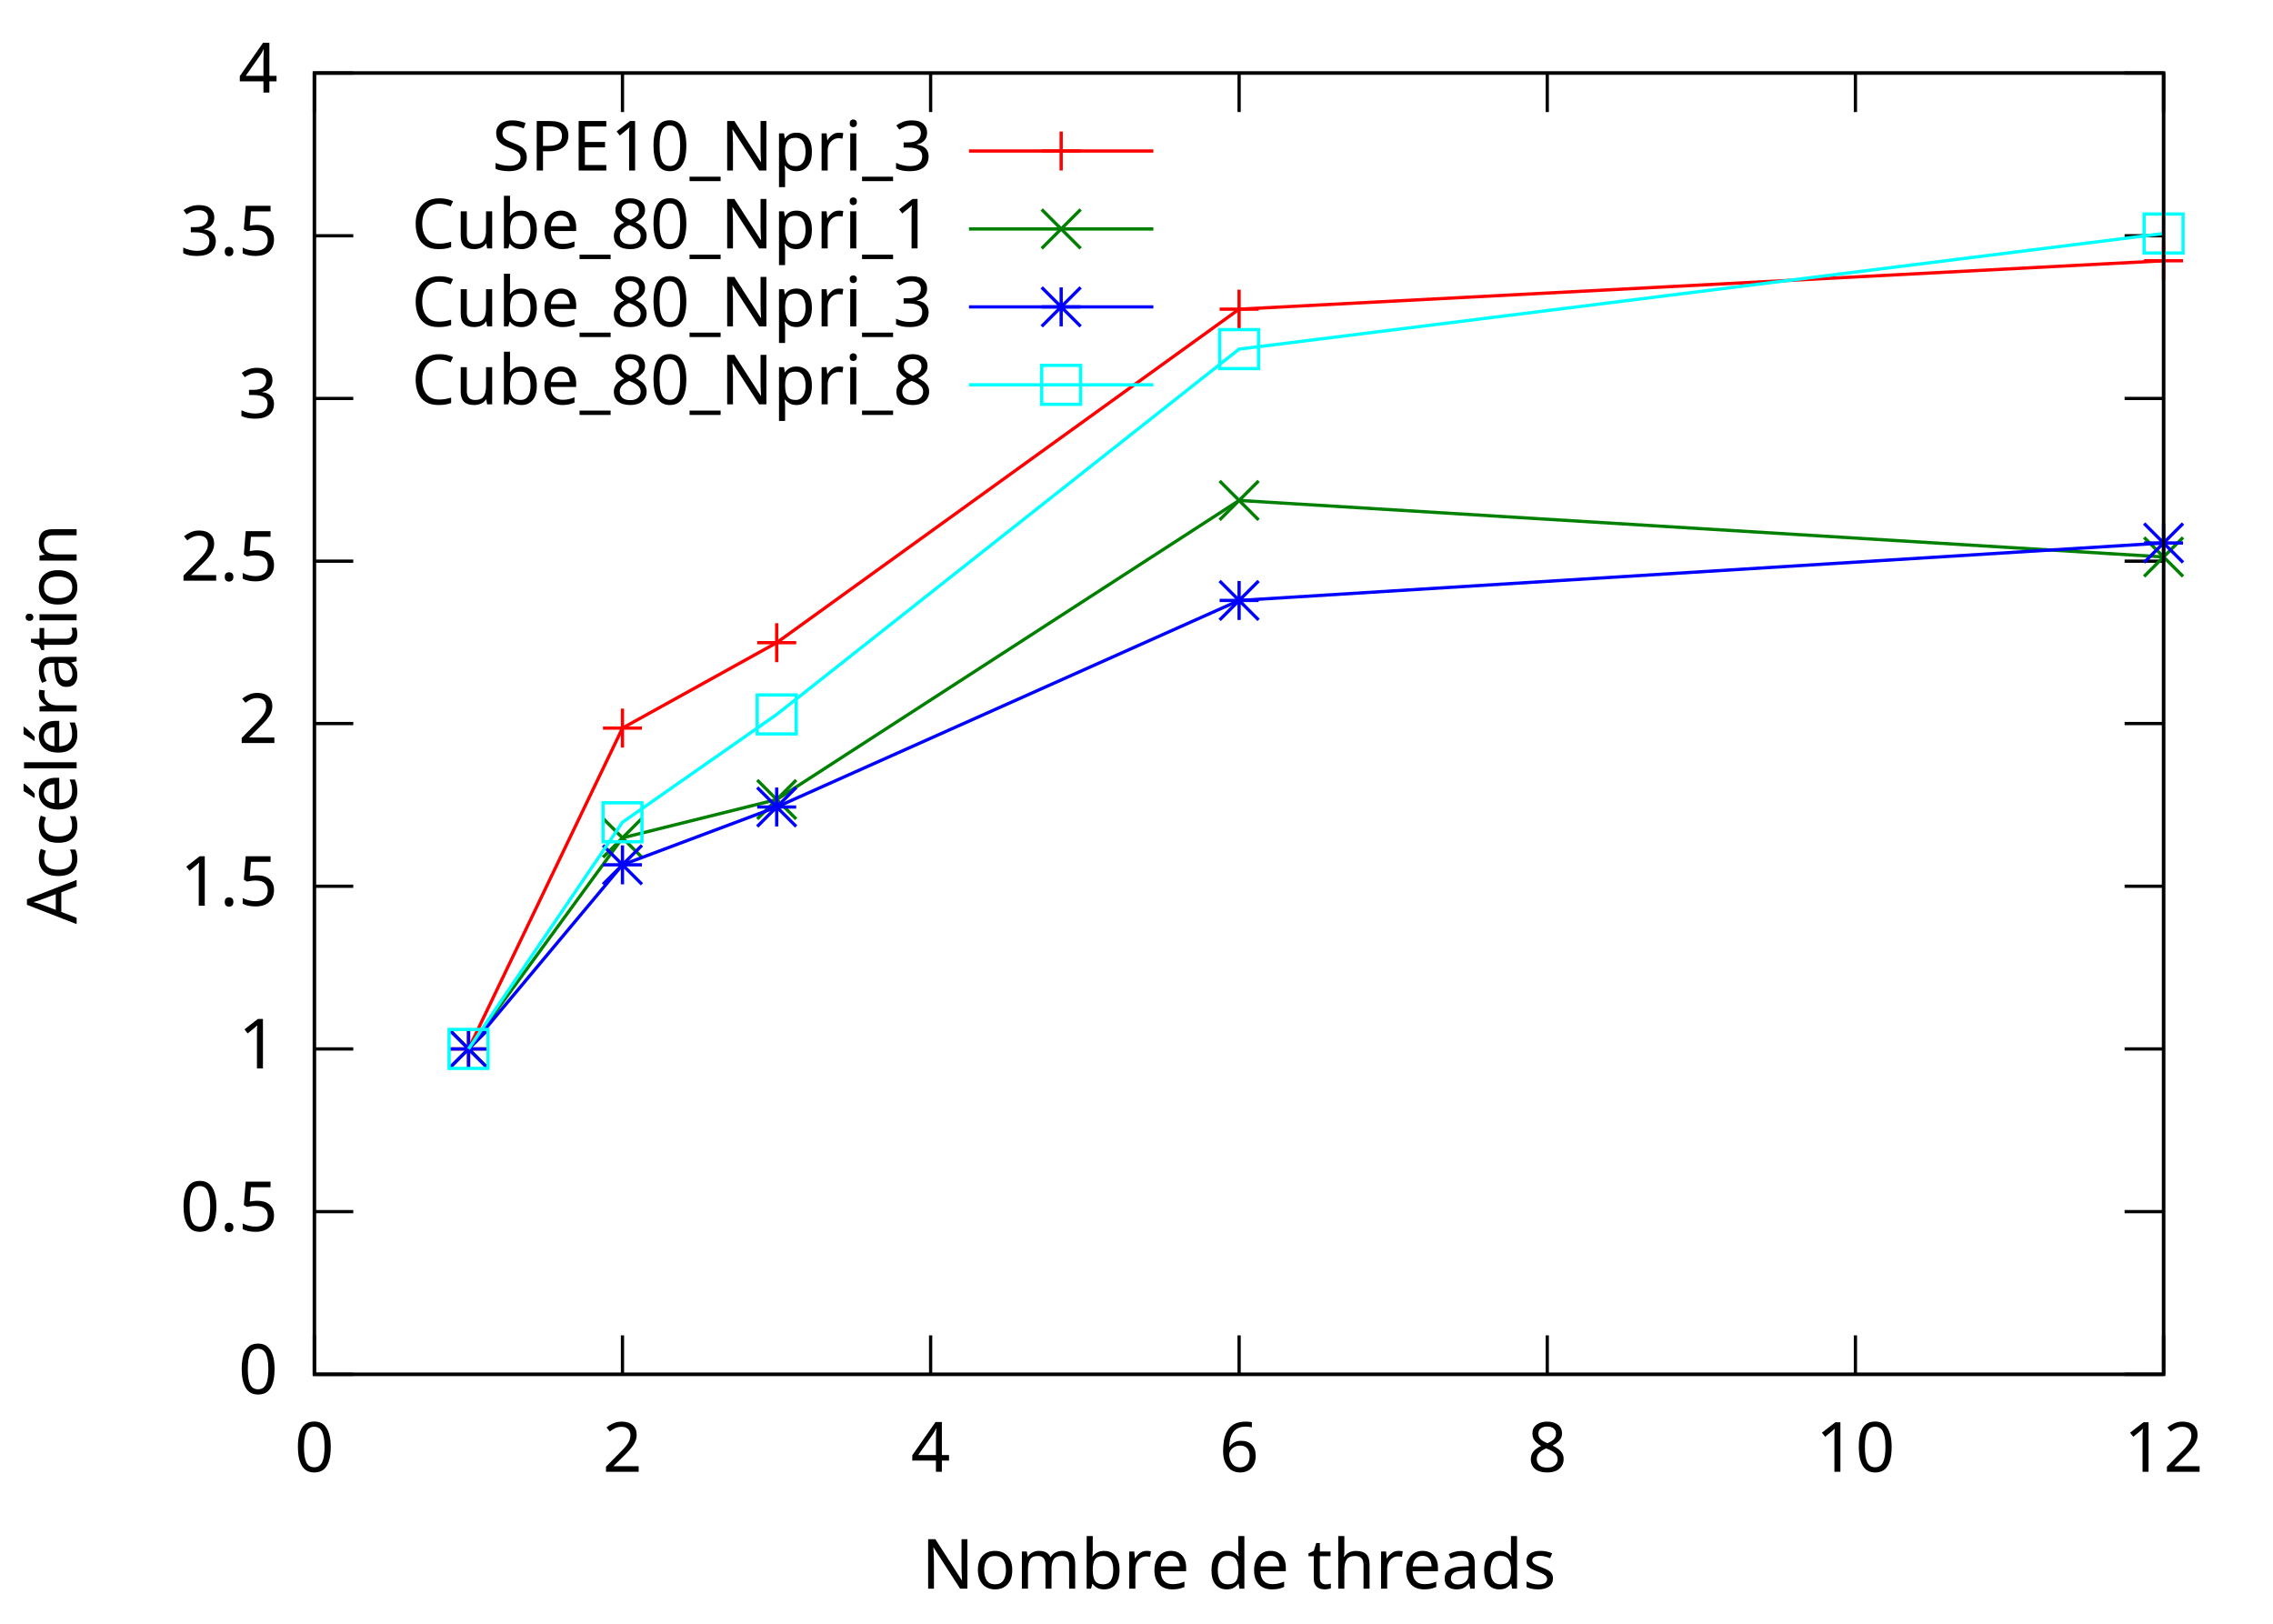
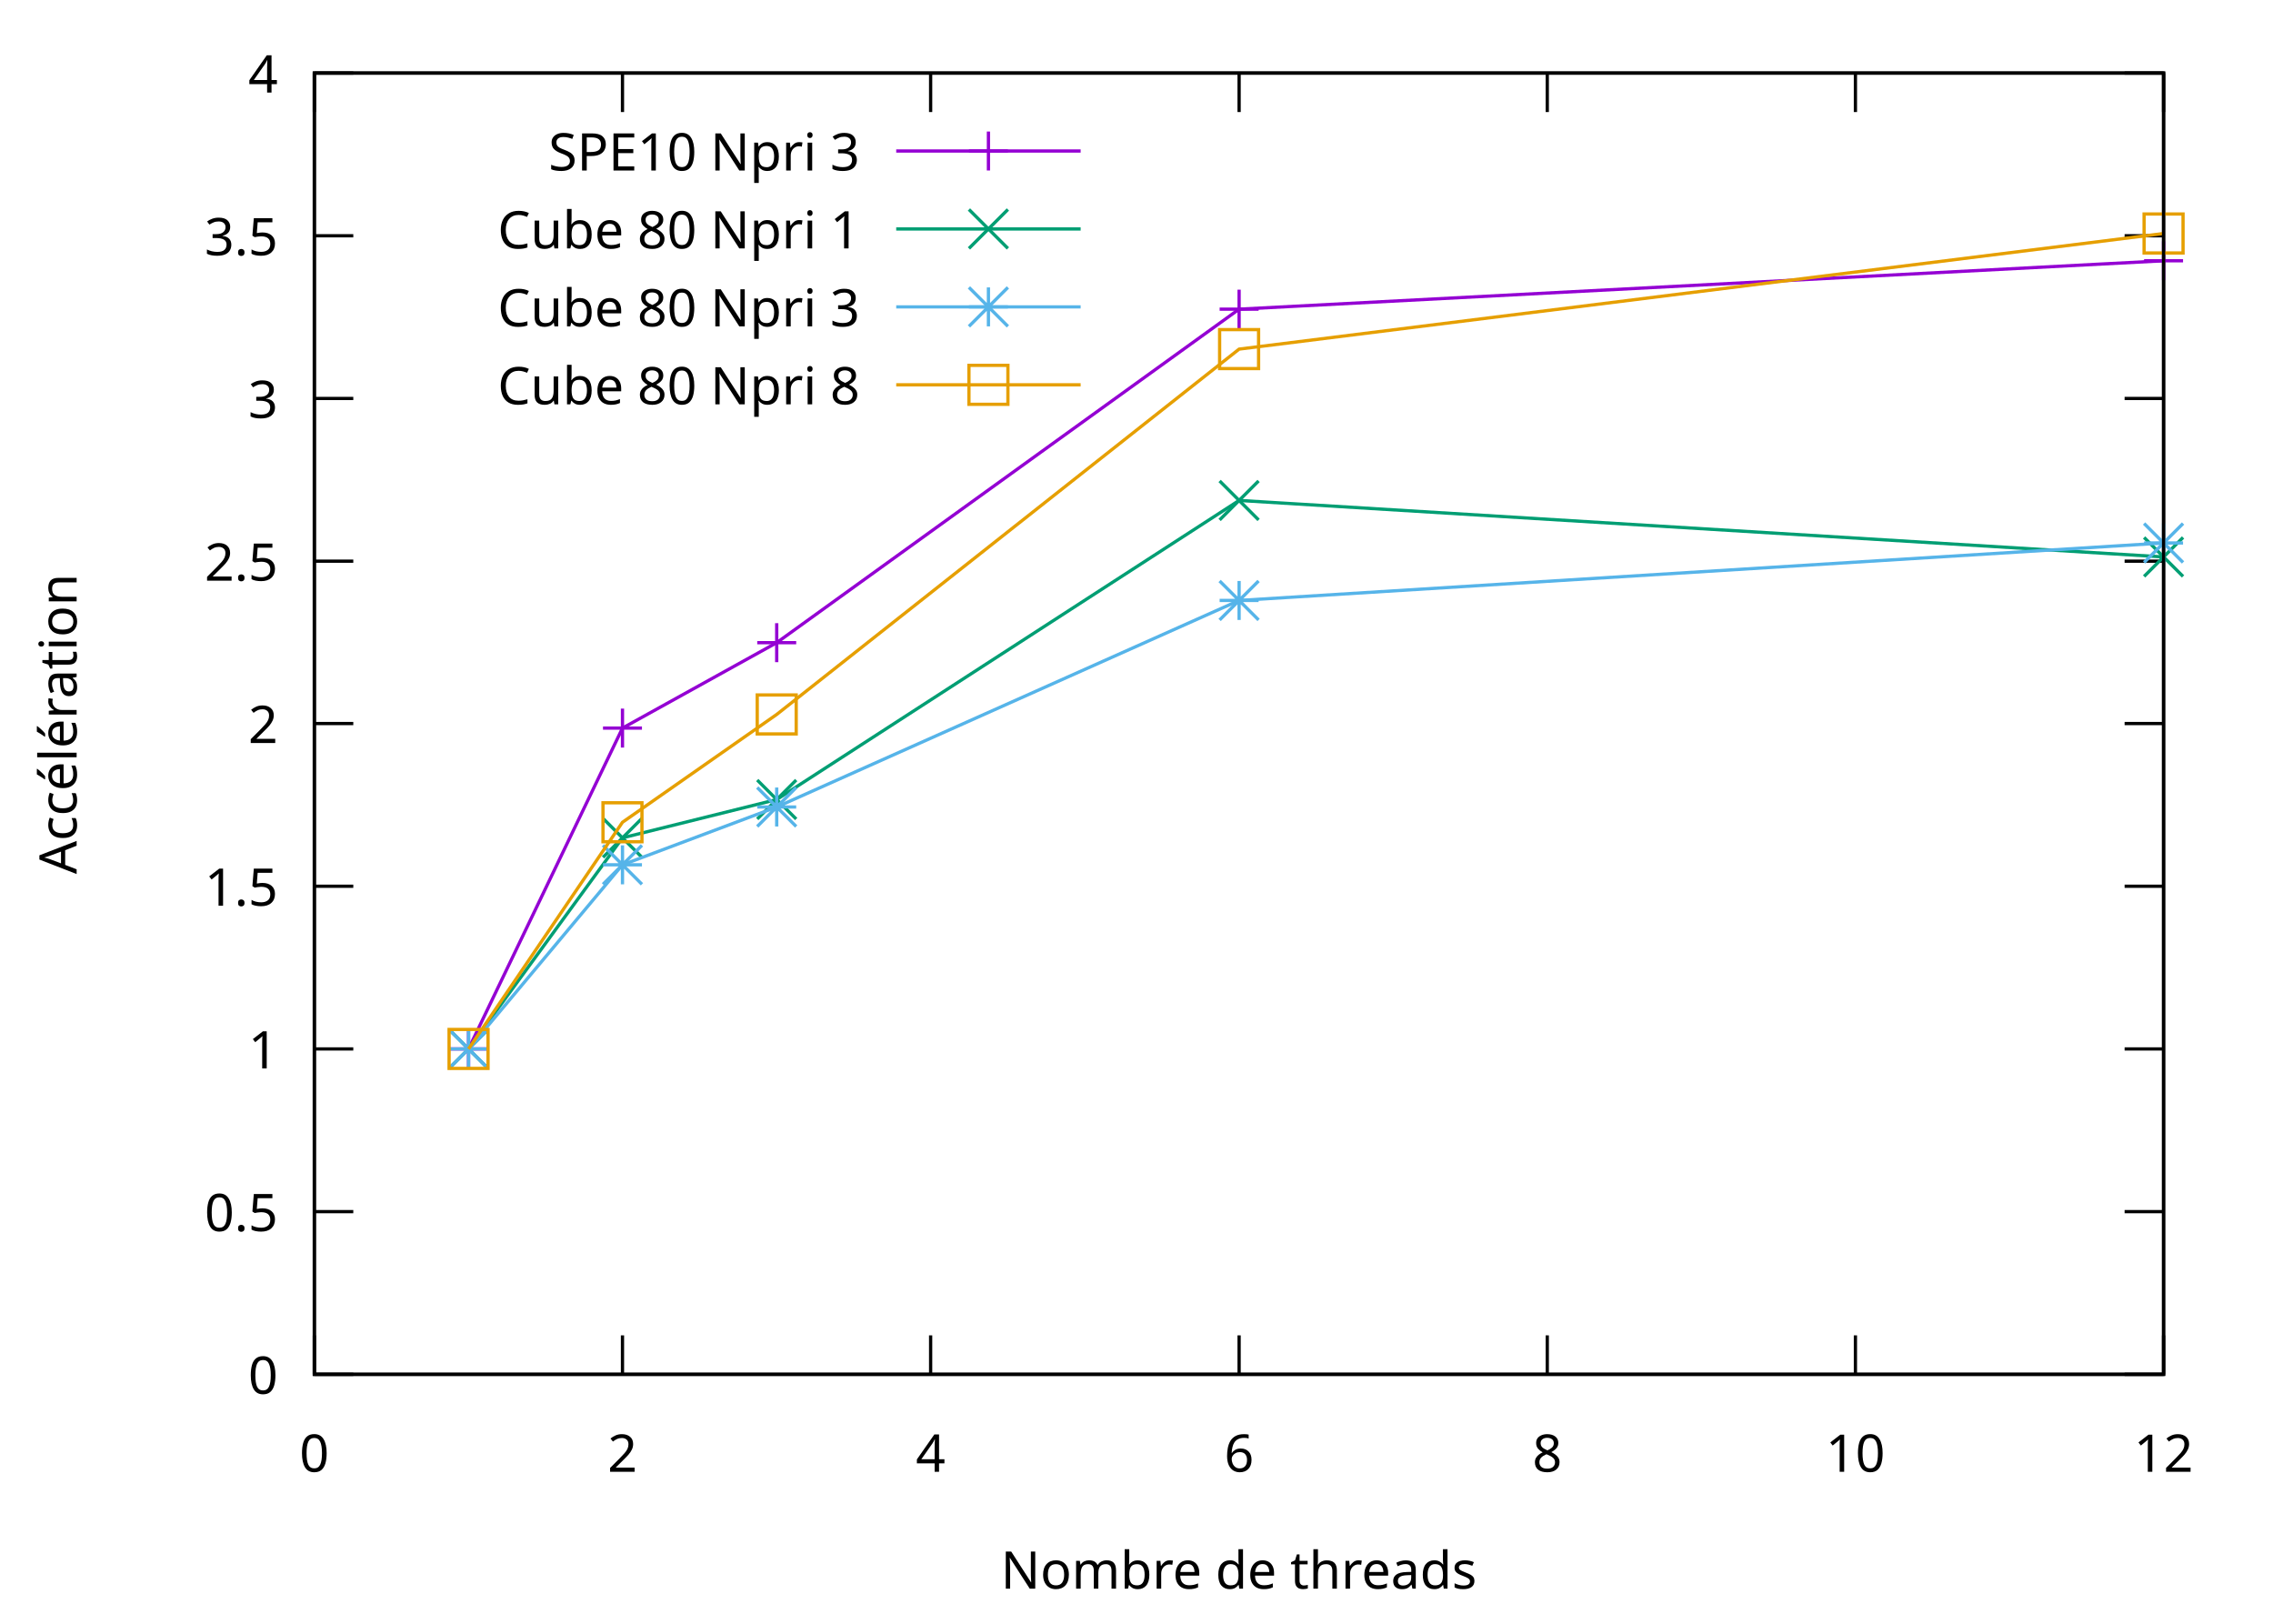
<svg xmlns="http://www.w3.org/2000/svg" xmlns:xlink="http://www.w3.org/1999/xlink" width="700" height="500" viewBox="0 0 700 500">
  <g id="gnuplot_canvas">
    <rect x="0" y="0" width="700" height="500" fill="none" />
    <defs>
      <circle id="gpDot" r="0.5" stroke-width="0.5" />
      <path id="gpPt0" stroke-width="0.167" stroke="currentColor" d="M-1,0 h2 M0,-1 v2" />
      <path id="gpPt1" stroke-width="0.167" stroke="currentColor" d="M-1,-1 L1,1 M1,-1 L-1,1" />
      <path id="gpPt2" stroke-width="0.167" stroke="currentColor" d="M-1,0 L1,0 M0,-1 L0,1 M-1,-1 L1,1 M-1,1 L1,-1" />
      <rect id="gpPt3" stroke-width="0.167" stroke="currentColor" x="-1" y="-1" width="2" height="2" />
      <rect id="gpPt4" stroke-width="0.167" stroke="currentColor" fill="currentColor" x="-1" y="-1" width="2" height="2" />
      <circle id="gpPt5" stroke-width="0.167" stroke="currentColor" cx="0" cy="0" r="1" />
      <use xlink:href="#gpPt5" id="gpPt6" fill="currentColor" stroke="none" />
      <path id="gpPt7" stroke-width="0.167" stroke="currentColor" d="M0,-1.33 L-1.33,0.67 L1.33,0.67 z" />
      <use xlink:href="#gpPt7" id="gpPt8" fill="currentColor" stroke="none" />
      <use xlink:href="#gpPt7" id="gpPt9" stroke="currentColor" transform="rotate(180)" />
      <use xlink:href="#gpPt9" id="gpPt10" fill="currentColor" stroke="none" />
      <use xlink:href="#gpPt3" id="gpPt11" stroke="currentColor" transform="rotate(45)" />
      <use xlink:href="#gpPt11" id="gpPt12" fill="currentColor" stroke="none" />
+       <path id="gpPt13" stroke-width="0.167" stroke="currentColor" d="M0,1.330 L1.265,0.411 L0.782,-1.067 L-0.782,-1.076 L-1.265,0.411 z" />
+       <use xlink:href="#gpPt13" id="gpPt14" fill="currentColor" stroke="none" />
+       <filter id="textbox" filterUnits="objectBoundingBox" x="0" y="0" height="1" width="1">
+         <feFlood flood-color="white" flood-opacity="1" result="bgnd" />
+         <feComposite in="SourceGraphic" in2="bgnd" operator="atop" />
+       </filter>
      <filter id="greybox" filterUnits="objectBoundingBox" x="0" y="0" height="1" width="1">
        <feFlood flood-color="lightgrey" flood-opacity="1" result="grey" />
        <feComposite in="SourceGraphic" in2="grey" operator="atop" />
      </filter>
    </defs>
-     <g style="fill:none; color:white; stroke:currentColor; stroke-width:1.00; stroke-linecap:butt; stroke-linejoin:miter">
- </g>
-     <g style="fill:none; color:black; stroke:currentColor; stroke-width:1.00; stroke-linecap:butt; stroke-linejoin:miter">
+     <g fill="none" color="white" stroke="currentColor" stroke-width="1.00" stroke-linecap="butt" stroke-linejoin="miter">
+ </g>
+     <g fill="none" color="black" stroke="currentColor" stroke-width="1.00" stroke-linecap="butt" stroke-linejoin="miter">
      <path stroke="black" d="M96.8,423.2 L108.8,423.2 M666.3,423.2 L654.3,423.2  " />
-       <g transform="translate(85.6,429.2)" style="stroke:none; fill:black; font-family:Verdana; font-size:16.00pt; text-anchor:end">
-         <text> 0</text>
-       </g>
+       <g transform="translate(85.6,429.2)" stroke="none" fill="black" font-family="Verdana" font-size="16.00" text-anchor="end">
+         <text>
+           <tspan font-family="Verdana"> 0</tspan>
+         </text>
+       </g>
+     </g>
+     <g fill="none" color="black" stroke="currentColor" stroke-width="1.00" stroke-linecap="butt" stroke-linejoin="miter">
      <path stroke="black" d="M96.8,373.1 L108.8,373.1 M666.3,373.1 L654.3,373.1  " />
-       <g transform="translate(85.6,379.1)" style="stroke:none; fill:black; font-family:Verdana; font-size:16.00pt; text-anchor:end">
-         <text> 0.5</text>
-       </g>
+       <g transform="translate(85.6,379.1)" stroke="none" fill="black" font-family="Verdana" font-size="16.00" text-anchor="end">
+         <text>
+           <tspan font-family="Verdana"> 0.5</tspan>
+         </text>
+       </g>
+     </g>
+     <g fill="none" color="black" stroke="currentColor" stroke-width="1.00" stroke-linecap="butt" stroke-linejoin="miter">
      <path stroke="black" d="M96.8,323.0 L108.8,323.0 M666.3,323.0 L654.3,323.0  " />
-       <g transform="translate(85.6,329.0)" style="stroke:none; fill:black; font-family:Verdana; font-size:16.00pt; text-anchor:end">
-         <text> 1</text>
-       </g>
+       <g transform="translate(85.6,329.0)" stroke="none" fill="black" font-family="Verdana" font-size="16.00" text-anchor="end">
+         <text>
+           <tspan font-family="Verdana"> 1</tspan>
+         </text>
+       </g>
+     </g>
+     <g fill="none" color="black" stroke="currentColor" stroke-width="1.00" stroke-linecap="butt" stroke-linejoin="miter">
      <path stroke="black" d="M96.8,272.9 L108.8,272.9 M666.3,272.9 L654.3,272.9  " />
-       <g transform="translate(85.6,278.9)" style="stroke:none; fill:black; font-family:Verdana; font-size:16.00pt; text-anchor:end">
-         <text> 1.5</text>
-       </g>
+       <g transform="translate(85.6,278.9)" stroke="none" fill="black" font-family="Verdana" font-size="16.00" text-anchor="end">
+         <text>
+           <tspan font-family="Verdana"> 1.5</tspan>
+         </text>
+       </g>
+     </g>
+     <g fill="none" color="black" stroke="currentColor" stroke-width="1.00" stroke-linecap="butt" stroke-linejoin="miter">
      <path stroke="black" d="M96.8,222.8 L108.8,222.8 M666.3,222.8 L654.3,222.8  " />
-       <g transform="translate(85.6,228.8)" style="stroke:none; fill:black; font-family:Verdana; font-size:16.00pt; text-anchor:end">
-         <text> 2</text>
-       </g>
+       <g transform="translate(85.6,228.8)" stroke="none" fill="black" font-family="Verdana" font-size="16.00" text-anchor="end">
+         <text>
+           <tspan font-family="Verdana"> 2</tspan>
+         </text>
+       </g>
+     </g>
+     <g fill="none" color="black" stroke="currentColor" stroke-width="1.00" stroke-linecap="butt" stroke-linejoin="miter">
      <path stroke="black" d="M96.8,172.8 L108.8,172.8 M666.3,172.8 L654.3,172.8  " />
-       <g transform="translate(85.6,178.8)" style="stroke:none; fill:black; font-family:Verdana; font-size:16.00pt; text-anchor:end">
-         <text> 2.5</text>
-       </g>
+       <g transform="translate(85.6,178.8)" stroke="none" fill="black" font-family="Verdana" font-size="16.00" text-anchor="end">
+         <text>
+           <tspan font-family="Verdana"> 2.5</tspan>
+         </text>
+       </g>
+     </g>
+     <g fill="none" color="black" stroke="currentColor" stroke-width="1.00" stroke-linecap="butt" stroke-linejoin="miter">
      <path stroke="black" d="M96.8,122.7 L108.8,122.7 M666.3,122.7 L654.3,122.7  " />
-       <g transform="translate(85.6,128.7)" style="stroke:none; fill:black; font-family:Verdana; font-size:16.00pt; text-anchor:end">
-         <text> 3</text>
-       </g>
+       <g transform="translate(85.6,128.7)" stroke="none" fill="black" font-family="Verdana" font-size="16.00" text-anchor="end">
+         <text>
+           <tspan font-family="Verdana"> 3</tspan>
+         </text>
+       </g>
+     </g>
+     <g fill="none" color="black" stroke="currentColor" stroke-width="1.00" stroke-linecap="butt" stroke-linejoin="miter">
      <path stroke="black" d="M96.8,72.6 L108.8,72.6 M666.3,72.6 L654.3,72.6  " />
-       <g transform="translate(85.6,78.6)" style="stroke:none; fill:black; font-family:Verdana; font-size:16.00pt; text-anchor:end">
-         <text> 3.5</text>
-       </g>
+       <g transform="translate(85.6,78.6)" stroke="none" fill="black" font-family="Verdana" font-size="16.00" text-anchor="end">
+         <text>
+           <tspan font-family="Verdana"> 3.5</tspan>
+         </text>
+       </g>
+     </g>
+     <g fill="none" color="black" stroke="currentColor" stroke-width="1.00" stroke-linecap="butt" stroke-linejoin="miter">
      <path stroke="black" d="M96.8,22.5 L108.8,22.5 M666.3,22.5 L654.3,22.5  " />
-       <g transform="translate(85.6,28.5)" style="stroke:none; fill:black; font-family:Verdana; font-size:16.00pt; text-anchor:end">
-         <text> 4</text>
-       </g>
+       <g transform="translate(85.6,28.5)" stroke="none" fill="black" font-family="Verdana" font-size="16.00" text-anchor="end">
+         <text>
+           <tspan font-family="Verdana"> 4</tspan>
+         </text>
+       </g>
+     </g>
+     <g fill="none" color="black" stroke="currentColor" stroke-width="1.00" stroke-linecap="butt" stroke-linejoin="miter">
      <path stroke="black" d="M96.8,423.2 L96.8,411.2 M96.8,22.5 L96.8,34.5  " />
-       <g transform="translate(96.8,453.2)" style="stroke:none; fill:black; font-family:Verdana; font-size:16.00pt; text-anchor:middle">
-         <text> 0</text>
-       </g>
+       <g transform="translate(96.8,453.2)" stroke="none" fill="black" font-family="Verdana" font-size="16.00" text-anchor="middle">
+         <text>
+           <tspan font-family="Verdana"> 0</tspan>
+         </text>
+       </g>
+     </g>
+     <g fill="none" color="black" stroke="currentColor" stroke-width="1.00" stroke-linecap="butt" stroke-linejoin="miter">
      <path stroke="black" d="M191.7,423.2 L191.7,411.2 M191.7,22.5 L191.7,34.5  " />
-       <g transform="translate(191.7,453.2)" style="stroke:none; fill:black; font-family:Verdana; font-size:16.00pt; text-anchor:middle">
-         <text> 2</text>
-       </g>
+       <g transform="translate(191.7,453.2)" stroke="none" fill="black" font-family="Verdana" font-size="16.00" text-anchor="middle">
+         <text>
+           <tspan font-family="Verdana"> 2</tspan>
+         </text>
+       </g>
+     </g>
+     <g fill="none" color="black" stroke="currentColor" stroke-width="1.00" stroke-linecap="butt" stroke-linejoin="miter">
      <path stroke="black" d="M286.6,423.2 L286.6,411.2 M286.6,22.5 L286.6,34.5  " />
-       <g transform="translate(286.6,453.2)" style="stroke:none; fill:black; font-family:Verdana; font-size:16.00pt; text-anchor:middle">
-         <text> 4</text>
-       </g>
+       <g transform="translate(286.6,453.2)" stroke="none" fill="black" font-family="Verdana" font-size="16.00" text-anchor="middle">
+         <text>
+           <tspan font-family="Verdana"> 4</tspan>
+         </text>
+       </g>
+     </g>
+     <g fill="none" color="black" stroke="currentColor" stroke-width="1.00" stroke-linecap="butt" stroke-linejoin="miter">
      <path stroke="black" d="M381.6,423.2 L381.6,411.2 M381.6,22.5 L381.6,34.5  " />
-       <g transform="translate(381.6,453.2)" style="stroke:none; fill:black; font-family:Verdana; font-size:16.00pt; text-anchor:middle">
-         <text> 6</text>
-       </g>
+       <g transform="translate(381.6,453.2)" stroke="none" fill="black" font-family="Verdana" font-size="16.00" text-anchor="middle">
+         <text>
+           <tspan font-family="Verdana"> 6</tspan>
+         </text>
+       </g>
+     </g>
+     <g fill="none" color="black" stroke="currentColor" stroke-width="1.00" stroke-linecap="butt" stroke-linejoin="miter">
      <path stroke="black" d="M476.5,423.2 L476.5,411.2 M476.5,22.5 L476.5,34.5  " />
-       <g transform="translate(476.5,453.2)" style="stroke:none; fill:black; font-family:Verdana; font-size:16.00pt; text-anchor:middle">
-         <text> 8</text>
-       </g>
+       <g transform="translate(476.5,453.2)" stroke="none" fill="black" font-family="Verdana" font-size="16.00" text-anchor="middle">
+         <text>
+           <tspan font-family="Verdana"> 8</tspan>
+         </text>
+       </g>
+     </g>
+     <g fill="none" color="black" stroke="currentColor" stroke-width="1.00" stroke-linecap="butt" stroke-linejoin="miter">
      <path stroke="black" d="M571.4,423.2 L571.4,411.2 M571.4,22.5 L571.4,34.5  " />
-       <g transform="translate(571.4,453.2)" style="stroke:none; fill:black; font-family:Verdana; font-size:16.00pt; text-anchor:middle">
-         <text> 10</text>
-       </g>
+       <g transform="translate(571.4,453.2)" stroke="none" fill="black" font-family="Verdana" font-size="16.00" text-anchor="middle">
+         <text>
+           <tspan font-family="Verdana"> 10</tspan>
+         </text>
+       </g>
+     </g>
+     <g fill="none" color="black" stroke="currentColor" stroke-width="1.00" stroke-linecap="butt" stroke-linejoin="miter">
      <path stroke="black" d="M666.3,423.2 L666.3,411.2 M666.3,22.5 L666.3,34.5  " />
-       <g transform="translate(666.3,453.2)" style="stroke:none; fill:black; font-family:Verdana; font-size:16.00pt; text-anchor:middle">
-         <text> 12</text>
-       </g>
+       <g transform="translate(666.3,453.2)" stroke="none" fill="black" font-family="Verdana" font-size="16.00" text-anchor="middle">
+         <text>
+           <tspan font-family="Verdana"> 12</tspan>
+         </text>
+       </g>
+     </g>
+     <g fill="none" color="black" stroke="currentColor" stroke-width="1.00" stroke-linecap="butt" stroke-linejoin="miter">
+ </g>
+     <g fill="none" color="black" stroke="currentColor" stroke-width="1.00" stroke-linecap="butt" stroke-linejoin="miter">
      <path stroke="black" d="M96.8,22.5 L96.8,423.2 L666.3,423.2 L666.3,22.5 L96.8,22.5 Z  " />
-       <g transform="translate(23.6,222.9) rotate(270)" style="stroke:none; fill:black; font-family:Verdana; font-size:16.00pt; text-anchor:middle">
-         <text>Accélération</text>
-       </g>
-       <g transform="translate(381.5,489.2)" style="stroke:none; fill:black; font-family:Verdana; font-size:16.00pt; text-anchor:middle">
-         <text>Nombre de threads</text>
-       </g>
-     </g>
+     </g>
+     <g fill="none" color="black" stroke="currentColor" stroke-width="1.00" stroke-linecap="butt" stroke-linejoin="miter">
+       <g transform="translate(23.6,222.9) rotate(270)" stroke="none" fill="black" font-family="Verdana" font-size="16.00" text-anchor="middle">
+         <text>
+           <tspan font-family="Verdana">Accélération</tspan>
+         </text>
+       </g>
+     </g>
+     <g fill="none" color="black" stroke="currentColor" stroke-width="1.00" stroke-linecap="butt" stroke-linejoin="miter">
+       <g transform="translate(381.5,489.2)" stroke="none" fill="black" font-family="Verdana" font-size="16.00" text-anchor="middle">
+         <text>
+           <tspan font-family="Verdana">Nombre de threads</tspan>
+         </text>
+       </g>
+     </g>
+     <g fill="none" color="black" stroke="currentColor" stroke-width="1.00" stroke-linecap="butt" stroke-linejoin="miter">
+ </g>
    <g id="gnuplot_plot_1">
-       <g style="fill:none; color:red; stroke:currentColor; stroke-width:1.00; stroke-linecap:butt; stroke-linejoin:miter">
-         <g transform="translate(287.2,52.5)" style="stroke:none; fill:black; font-family:Verdana; font-size:16.00pt; text-anchor:end">
-           <text>SPE10_Npri_3</text>
-         </g>
-         <path d="M298.4,46.5 L355.2,46.5 M144.3,323.0 L191.7,224.2 L239.2,197.9 L381.6,95.2 L666.3,80.3  " />
-         <use xlink:href="#gpPt0" transform="translate(144.3,323.0) scale(6.00)" />
-         <use xlink:href="#gpPt0" transform="translate(191.7,224.2) scale(6.00)" />
-         <use xlink:href="#gpPt0" transform="translate(239.2,197.9) scale(6.00)" />
-         <use xlink:href="#gpPt0" transform="translate(381.6,95.2) scale(6.00)" />
-         <use xlink:href="#gpPt0" transform="translate(666.3,80.3) scale(6.00)" />
-         <use xlink:href="#gpPt0" transform="translate(326.8,46.5) scale(6.00)" />
+       <g fill="none" color="black" stroke="currentColor" stroke-width="1.00" stroke-linecap="butt" stroke-linejoin="miter">
+         <g transform="translate(264.8,52.5)" stroke="none" fill="black" font-family="Verdana" font-size="16.00" text-anchor="end">
+           <text>
+             <tspan font-family="Verdana">SPE10 Npri 3</tspan>
+           </text>
+         </g>
+       </g>
+       <g fill="none" color="black" stroke="currentColor" stroke-width="1.00" stroke-linecap="butt" stroke-linejoin="miter">
+         <path stroke="rgb(148,   0, 211)" d="M276.0,46.5 L332.8,46.5 M144.3,323.0 L191.7,224.2 L239.2,197.9 L381.6,95.2 L666.3,80.3  " />
+         <use xlink:href="#gpPt0" transform="translate(144.3,323.0) scale(6.00)" color="rgb(148,   0, 211)" />
+         <use xlink:href="#gpPt0" transform="translate(191.7,224.2) scale(6.00)" color="rgb(148,   0, 211)" />
+         <use xlink:href="#gpPt0" transform="translate(239.2,197.9) scale(6.00)" color="rgb(148,   0, 211)" />
+         <use xlink:href="#gpPt0" transform="translate(381.6,95.2) scale(6.00)" color="rgb(148,   0, 211)" />
+         <use xlink:href="#gpPt0" transform="translate(666.3,80.3) scale(6.00)" color="rgb(148,   0, 211)" />
+         <use xlink:href="#gpPt0" transform="translate(304.4,46.5) scale(6.00)" color="rgb(148,   0, 211)" />
      </g>
    </g>
    <g id="gnuplot_plot_2">
-       <g style="fill:none; color:green; stroke:currentColor; stroke-width:1.00; stroke-linecap:butt; stroke-linejoin:miter">
-         <g transform="translate(287.2,76.5)" style="stroke:none; fill:black; font-family:Verdana; font-size:16.00pt; text-anchor:end">
-           <text>Cube_80_Npri_1</text>
-         </g>
-         <path d="M298.4,70.5 L355.2,70.5 M144.3,323.0 L191.7,258.0 L239.2,246.2 L381.6,154.1 L666.3,171.5  " />
-         <use xlink:href="#gpPt1" transform="translate(144.3,323.0) scale(6.00)" />
-         <use xlink:href="#gpPt1" transform="translate(191.7,258.0) scale(6.00)" />
-         <use xlink:href="#gpPt1" transform="translate(239.2,246.2) scale(6.00)" />
-         <use xlink:href="#gpPt1" transform="translate(381.6,154.1) scale(6.00)" />
-         <use xlink:href="#gpPt1" transform="translate(666.3,171.5) scale(6.00)" />
-         <use xlink:href="#gpPt1" transform="translate(326.8,70.5) scale(6.00)" />
+       <g fill="none" color="black" stroke="currentColor" stroke-width="1.00" stroke-linecap="butt" stroke-linejoin="miter">
+         <g transform="translate(264.8,76.5)" stroke="none" fill="black" font-family="Verdana" font-size="16.00" text-anchor="end">
+           <text>
+             <tspan font-family="Verdana">Cube 80 Npri 1</tspan>
+           </text>
+         </g>
+       </g>
+       <g fill="none" color="black" stroke="currentColor" stroke-width="1.00" stroke-linecap="butt" stroke-linejoin="miter">
+         <path stroke="rgb(  0, 158, 115)" d="M276.0,70.5 L332.8,70.5 M144.3,323.0 L191.7,258.0 L239.2,246.2 L381.6,154.1 L666.3,171.5  " />
+         <use xlink:href="#gpPt1" transform="translate(144.3,323.0) scale(6.00)" color="rgb(  0, 158, 115)" />
+         <use xlink:href="#gpPt1" transform="translate(191.7,258.0) scale(6.00)" color="rgb(  0, 158, 115)" />
+         <use xlink:href="#gpPt1" transform="translate(239.2,246.2) scale(6.00)" color="rgb(  0, 158, 115)" />
+         <use xlink:href="#gpPt1" transform="translate(381.6,154.1) scale(6.00)" color="rgb(  0, 158, 115)" />
+         <use xlink:href="#gpPt1" transform="translate(666.3,171.5) scale(6.00)" color="rgb(  0, 158, 115)" />
+         <use xlink:href="#gpPt1" transform="translate(304.4,70.5) scale(6.00)" color="rgb(  0, 158, 115)" />
      </g>
    </g>
    <g id="gnuplot_plot_3">
-       <g style="fill:none; color:blue; stroke:currentColor; stroke-width:1.00; stroke-linecap:butt; stroke-linejoin:miter">
-         <g transform="translate(287.2,100.5)" style="stroke:none; fill:black; font-family:Verdana; font-size:16.00pt; text-anchor:end">
-           <text>Cube_80_Npri_3</text>
-         </g>
-         <path d="M298.4,94.5 L355.2,94.5 M144.3,323.0 L191.7,266.3 L239.2,248.5 L381.6,184.9 L666.3,167.2  " />
-         <use xlink:href="#gpPt2" transform="translate(144.3,323.0) scale(6.00)" />
-         <use xlink:href="#gpPt2" transform="translate(191.7,266.3) scale(6.00)" />
-         <use xlink:href="#gpPt2" transform="translate(239.2,248.5) scale(6.00)" />
-         <use xlink:href="#gpPt2" transform="translate(381.6,184.9) scale(6.00)" />
-         <use xlink:href="#gpPt2" transform="translate(666.3,167.2) scale(6.00)" />
-         <use xlink:href="#gpPt2" transform="translate(326.8,94.5) scale(6.00)" />
+       <g fill="none" color="black" stroke="currentColor" stroke-width="1.00" stroke-linecap="butt" stroke-linejoin="miter">
+         <g transform="translate(264.8,100.5)" stroke="none" fill="black" font-family="Verdana" font-size="16.00" text-anchor="end">
+           <text>
+             <tspan font-family="Verdana">Cube 80 Npri 3</tspan>
+           </text>
+         </g>
+       </g>
+       <g fill="none" color="black" stroke="currentColor" stroke-width="1.00" stroke-linecap="butt" stroke-linejoin="miter">
+         <path stroke="rgb( 86, 180, 233)" d="M276.0,94.5 L332.8,94.5 M144.3,323.0 L191.7,266.3 L239.2,248.5 L381.6,184.9 L666.3,167.2  " />
+         <use xlink:href="#gpPt2" transform="translate(144.3,323.0) scale(6.00)" color="rgb( 86, 180, 233)" />
+         <use xlink:href="#gpPt2" transform="translate(191.7,266.3) scale(6.00)" color="rgb( 86, 180, 233)" />
+         <use xlink:href="#gpPt2" transform="translate(239.2,248.5) scale(6.00)" color="rgb( 86, 180, 233)" />
+         <use xlink:href="#gpPt2" transform="translate(381.6,184.9) scale(6.00)" color="rgb( 86, 180, 233)" />
+         <use xlink:href="#gpPt2" transform="translate(666.3,167.2) scale(6.00)" color="rgb( 86, 180, 233)" />
+         <use xlink:href="#gpPt2" transform="translate(304.4,94.5) scale(6.00)" color="rgb( 86, 180, 233)" />
      </g>
    </g>
    <g id="gnuplot_plot_4">
-       <g style="fill:none; color:cyan; stroke:currentColor; stroke-width:1.00; stroke-linecap:butt; stroke-linejoin:miter">
-         <g transform="translate(287.2,124.5)" style="stroke:none; fill:black; font-family:Verdana; font-size:16.00pt; text-anchor:end">
-           <text>Cube_80_Npri_8</text>
-         </g>
-         <path d="M298.4,118.5 L355.2,118.5 M144.3,323.0 L191.7,253.2 L239.2,220.0 L381.6,107.5 L666.3,71.9  " />
-         <use xlink:href="#gpPt3" transform="translate(144.3,323.0) scale(6.00)" />
-         <use xlink:href="#gpPt3" transform="translate(191.7,253.2) scale(6.00)" />
-         <use xlink:href="#gpPt3" transform="translate(239.2,220.0) scale(6.00)" />
-         <use xlink:href="#gpPt3" transform="translate(381.6,107.5) scale(6.00)" />
-         <use xlink:href="#gpPt3" transform="translate(666.3,71.9) scale(6.00)" />
-         <use xlink:href="#gpPt3" transform="translate(326.8,118.5) scale(6.00)" />
-       </g>
-     </g>
-     <g style="fill:none; color:black; stroke:currentColor; stroke-width:1.00; stroke-linecap:butt; stroke-linejoin:miter">
+       <g fill="none" color="black" stroke="currentColor" stroke-width="1.00" stroke-linecap="butt" stroke-linejoin="miter">
+         <g transform="translate(264.8,124.5)" stroke="none" fill="black" font-family="Verdana" font-size="16.00" text-anchor="end">
+           <text>
+             <tspan font-family="Verdana">Cube 80 Npri 8</tspan>
+           </text>
+         </g>
+       </g>
+       <g fill="none" color="black" stroke="currentColor" stroke-width="1.00" stroke-linecap="butt" stroke-linejoin="miter">
+         <path stroke="rgb(230, 159,   0)" d="M276.0,118.5 L332.8,118.5 M144.3,323.0 L191.7,253.2 L239.2,220.0 L381.6,107.5 L666.3,71.9  " />
+         <use xlink:href="#gpPt3" transform="translate(144.3,323.0) scale(6.00)" color="rgb(230, 159,   0)" />
+         <use xlink:href="#gpPt3" transform="translate(191.7,253.2) scale(6.00)" color="rgb(230, 159,   0)" />
+         <use xlink:href="#gpPt3" transform="translate(239.2,220.0) scale(6.00)" color="rgb(230, 159,   0)" />
+         <use xlink:href="#gpPt3" transform="translate(381.6,107.5) scale(6.00)" color="rgb(230, 159,   0)" />
+         <use xlink:href="#gpPt3" transform="translate(666.3,71.9) scale(6.00)" color="rgb(230, 159,   0)" />
+         <use xlink:href="#gpPt3" transform="translate(304.4,118.5) scale(6.00)" color="rgb(230, 159,   0)" />
+       </g>
+     </g>
+     <g fill="none" color="white" stroke="rgb(230, 159,   0)" stroke-width="2.00" stroke-linecap="butt" stroke-linejoin="miter">
+ </g>
+     <g fill="none" color="black" stroke="currentColor" stroke-width="2.00" stroke-linecap="butt" stroke-linejoin="miter">
+ </g>
+     <g fill="none" color="black" stroke="black" stroke-width="1.00" stroke-linecap="butt" stroke-linejoin="miter">
+ </g>
+     <g fill="none" color="black" stroke="currentColor" stroke-width="1.00" stroke-linecap="butt" stroke-linejoin="miter">
      <path stroke="black" d="M96.8,22.5 L96.8,423.2 L666.3,423.2 L666.3,22.5 L96.8,22.5 Z  " />
    </g>
+     <g fill="none" color="black" stroke="currentColor" stroke-width="1.00" stroke-linecap="butt" stroke-linejoin="miter">
+ </g>
  </g>
</svg>
